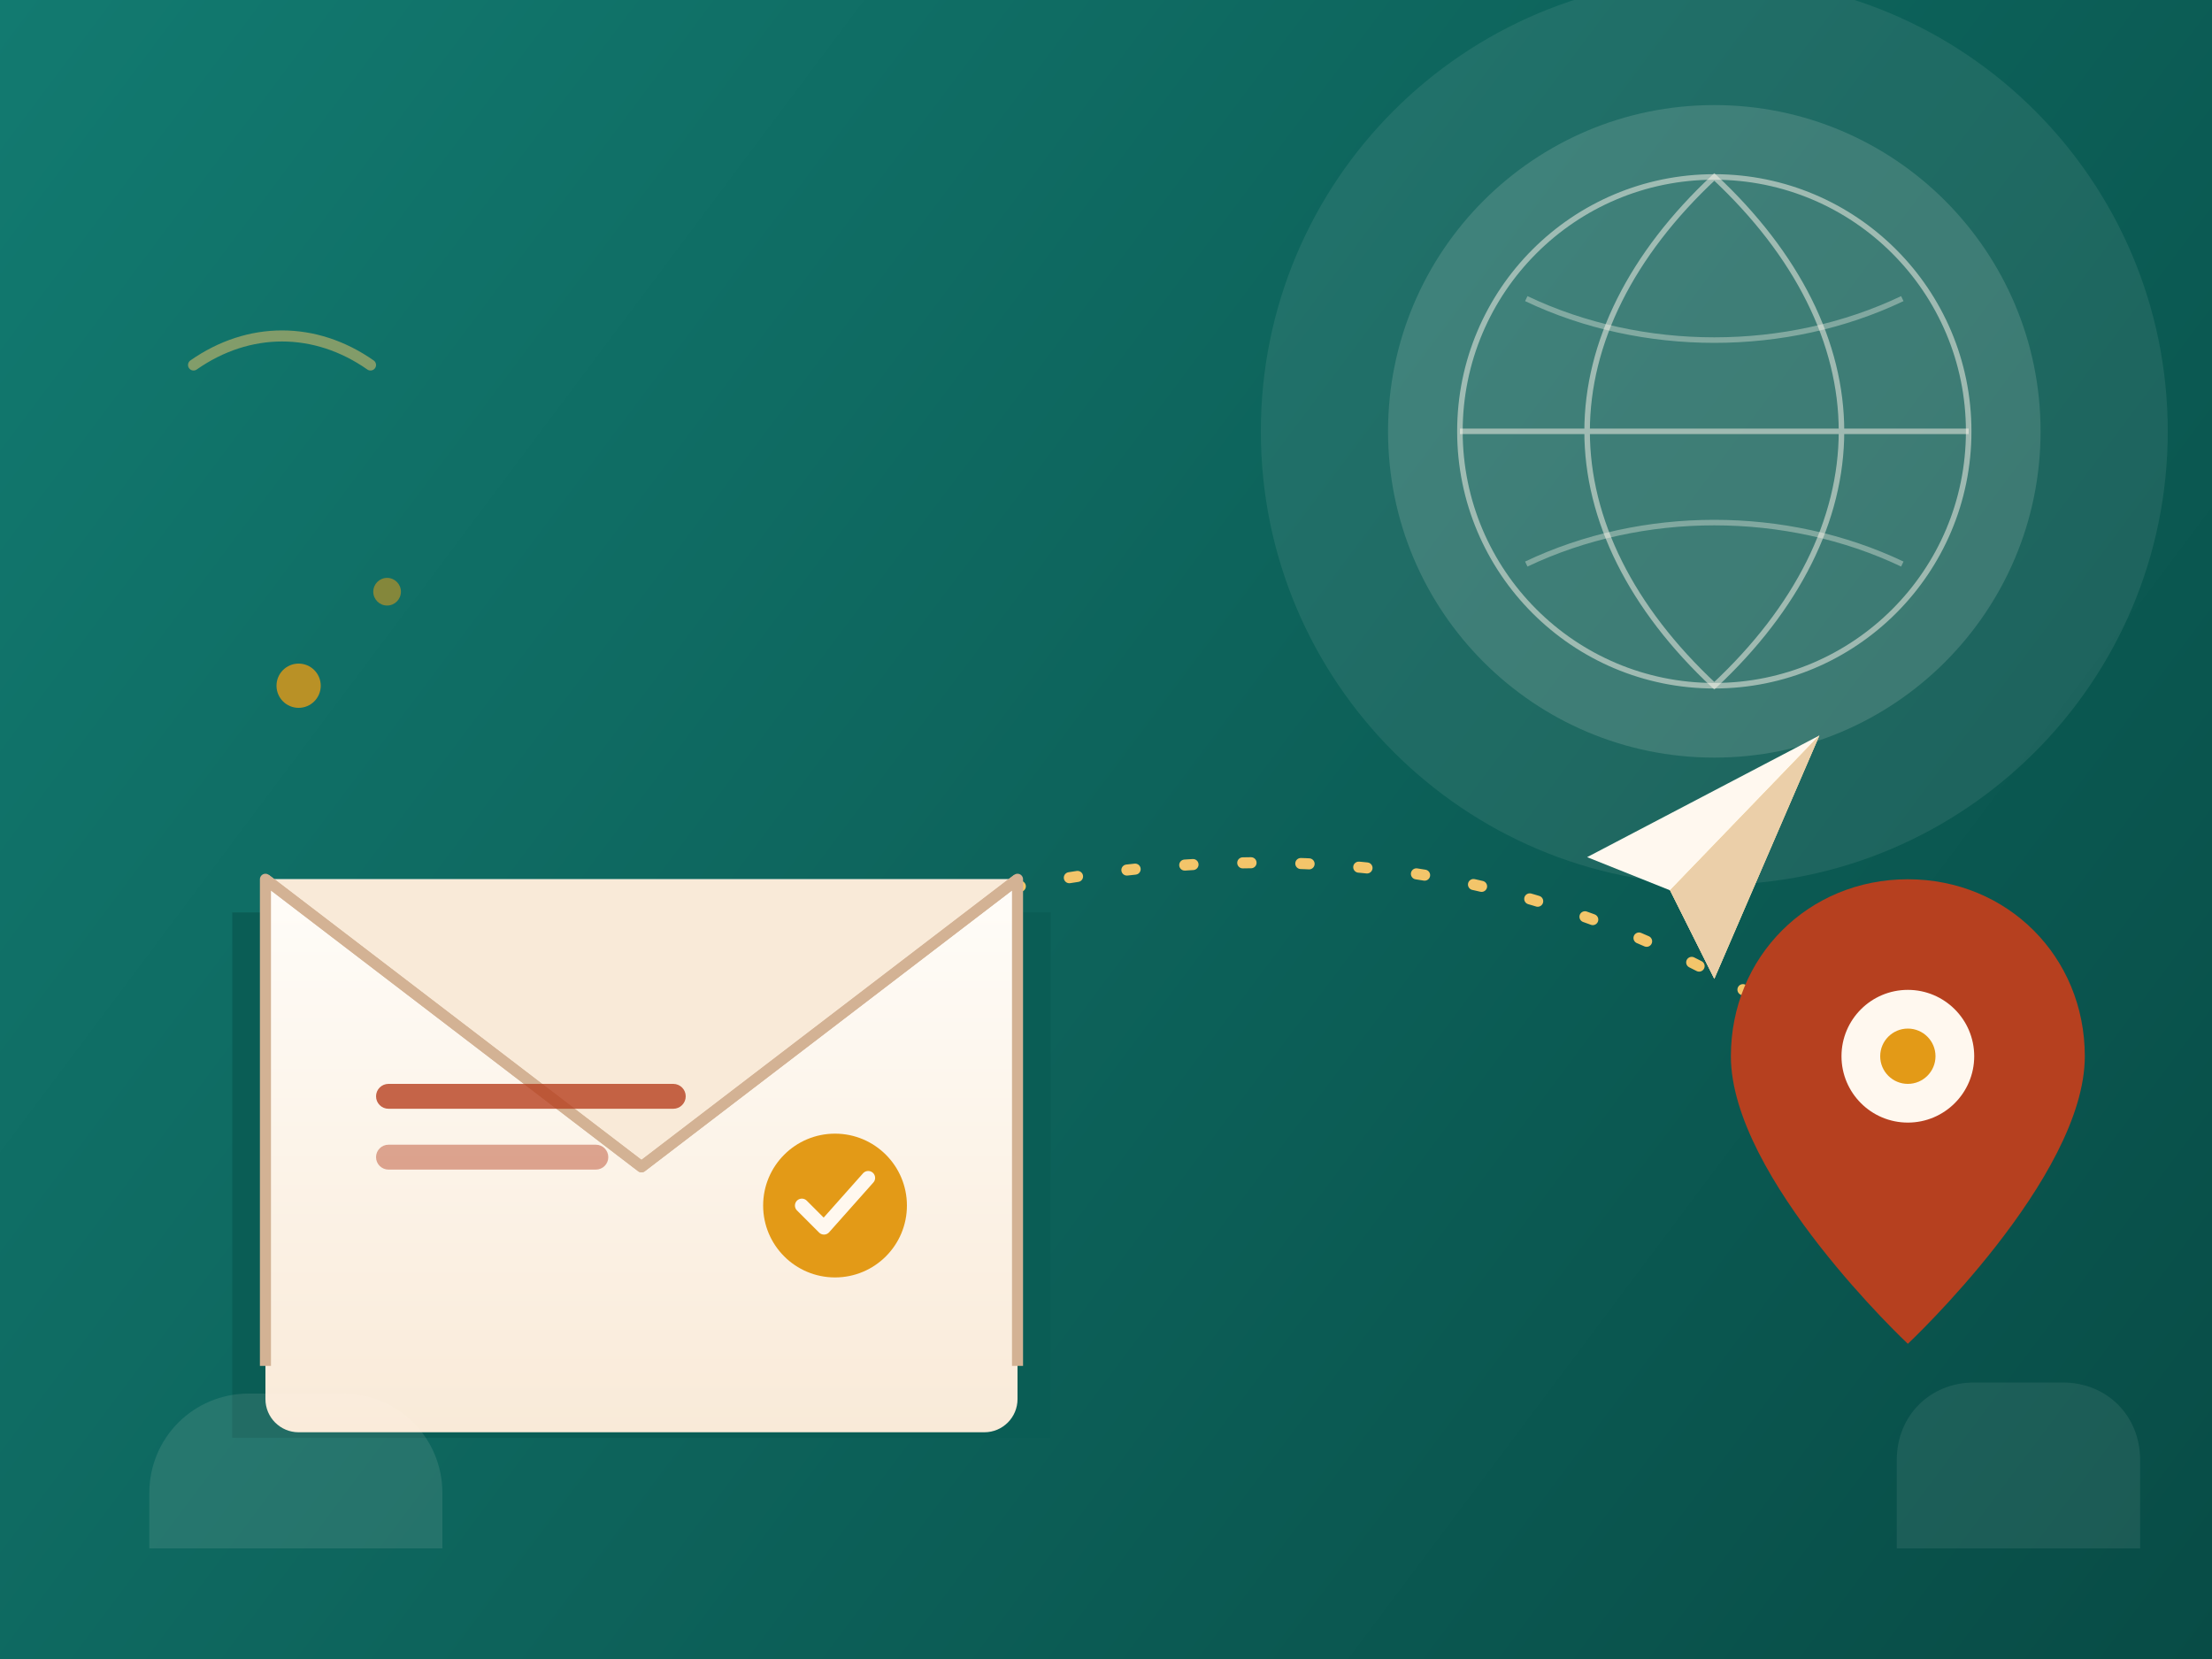
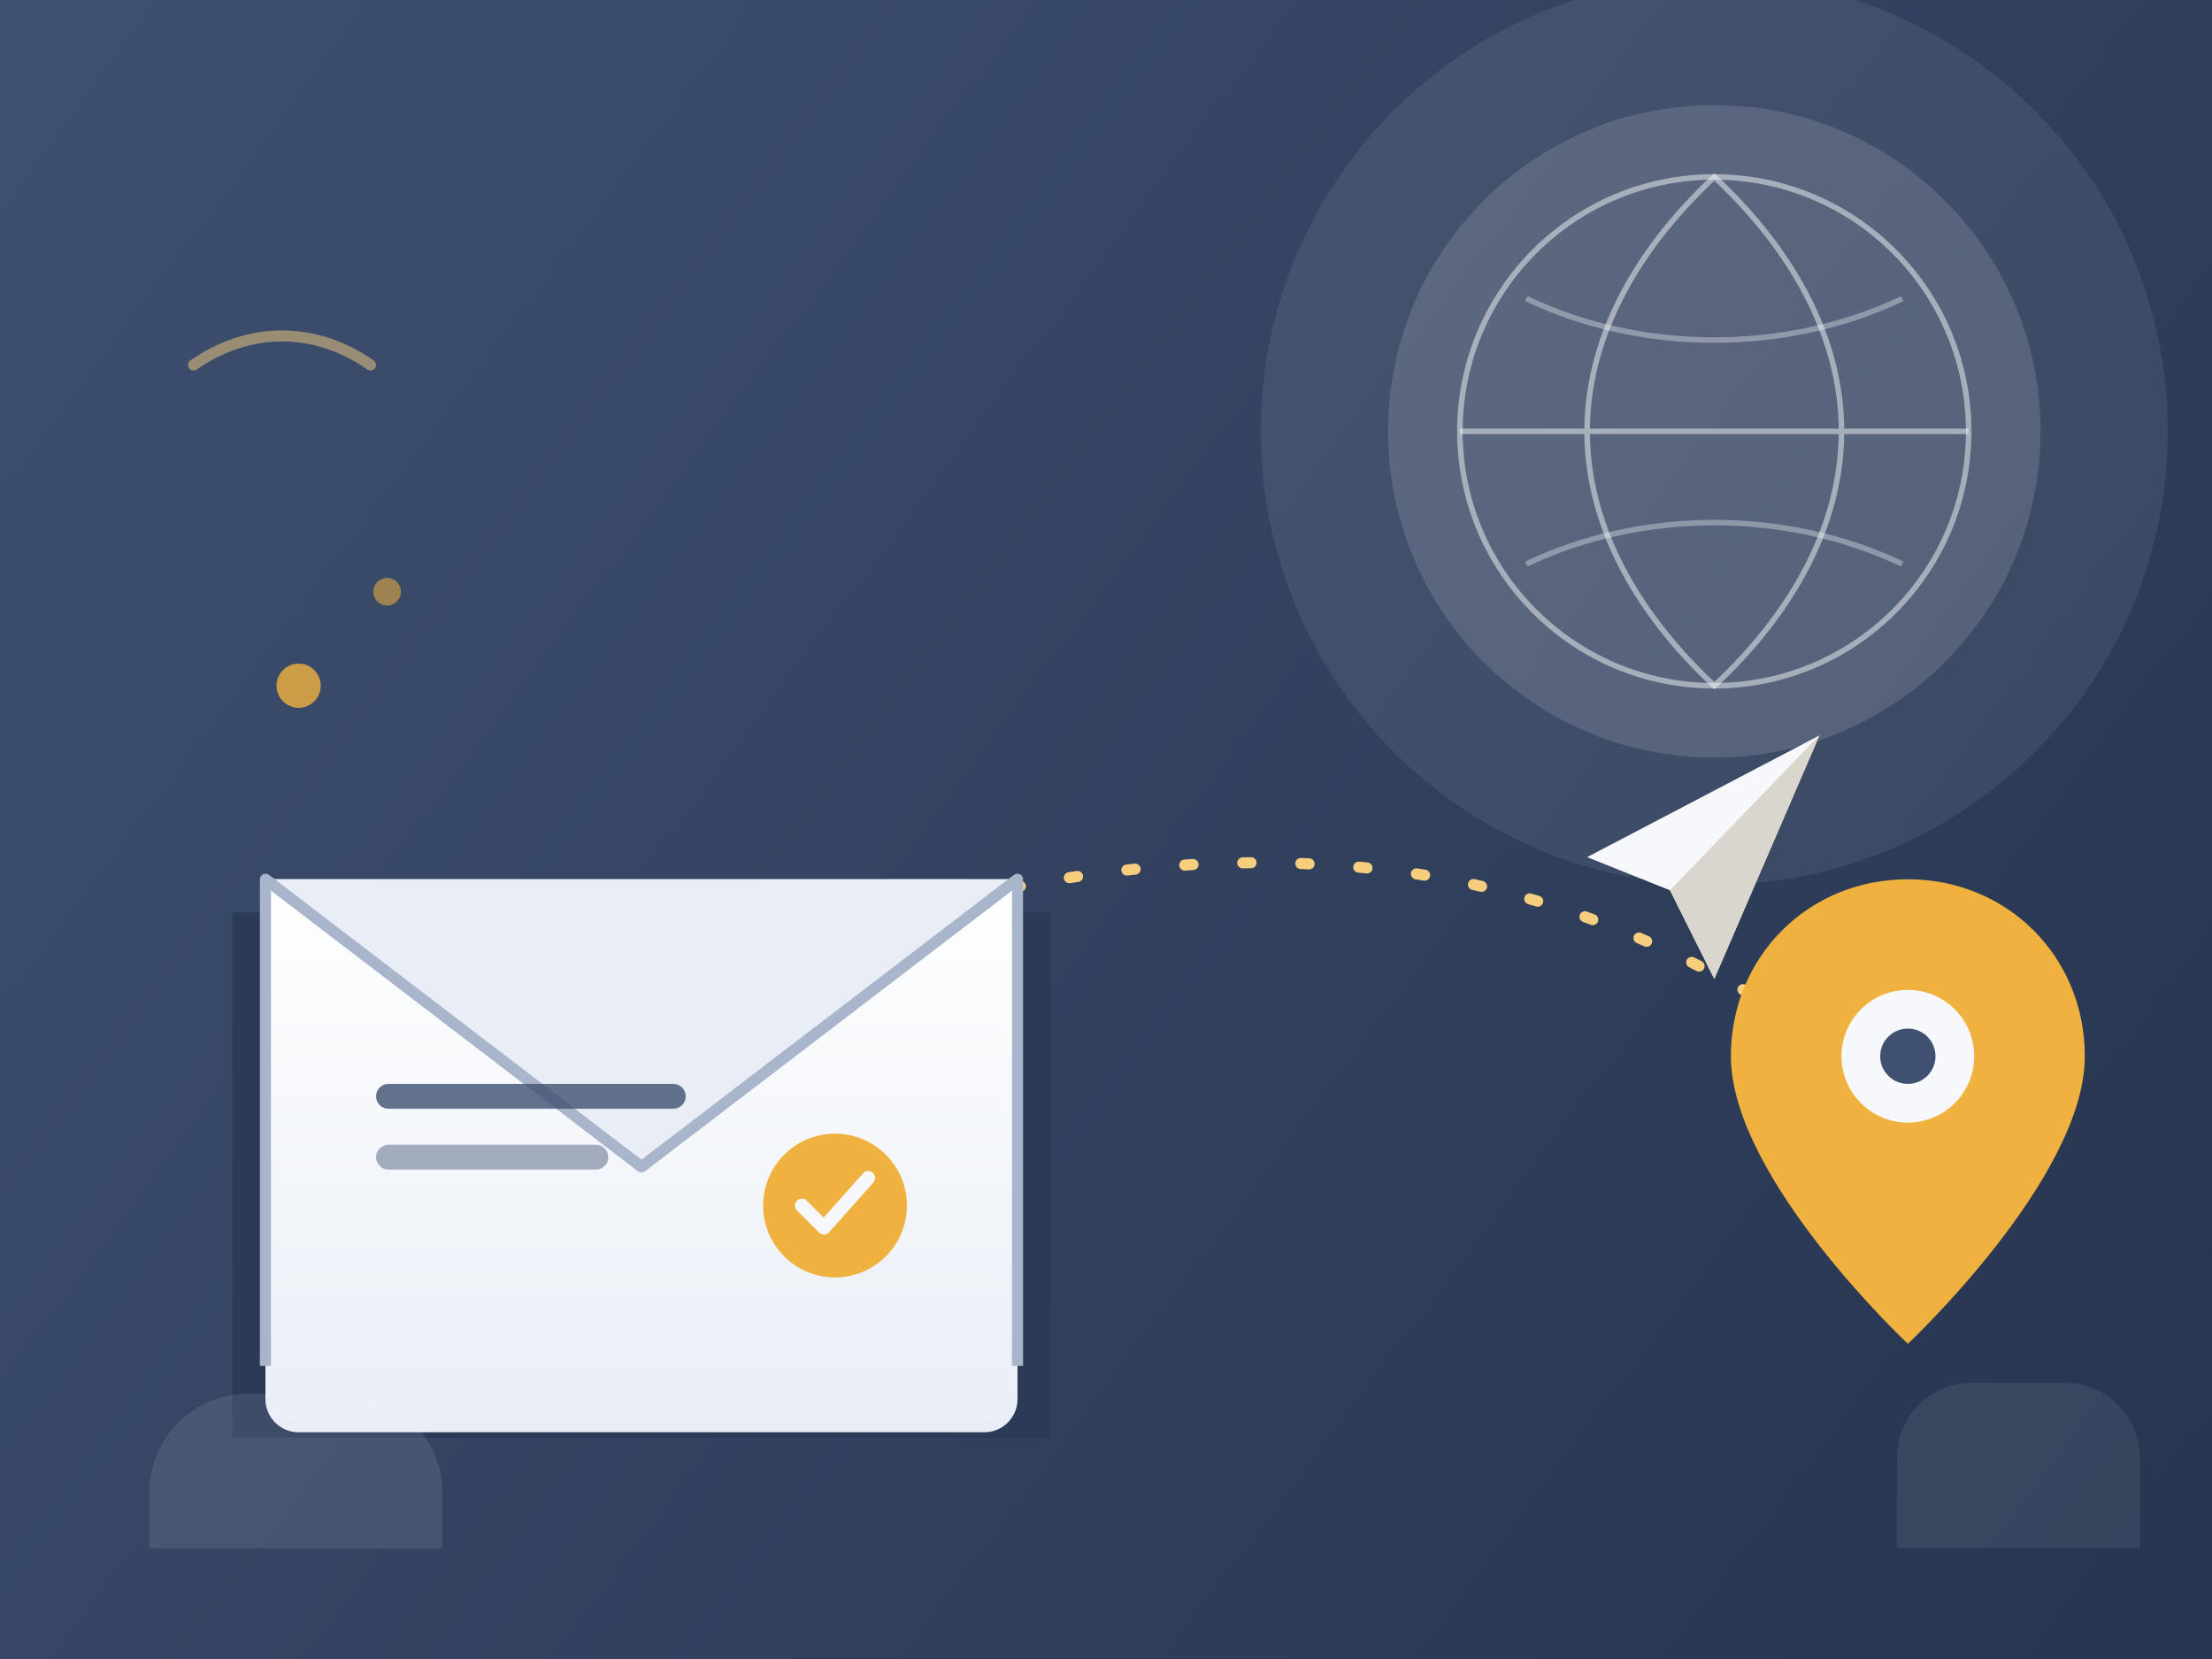
<svg xmlns="http://www.w3.org/2000/svg" width="800" height="600" viewBox="0 0 800 600" fill="none">
  <defs>
    <linearGradient id="money-bg" x1="0" y1="0" x2="800" y2="600" gradientUnits="userSpaceOnUse">
-       <stop stop-color="#127A70" />
-       <stop offset="1" stop-color="#084C46" />
+       <stop stop-color="#3F5070" />
+       <stop offset="1" stop-color="#26344F" />
    </linearGradient>
    <linearGradient id="money-paper" x1="0" y1="0" x2="0" y2="1">
-       <stop stop-color="#FFFDF9" />
-       <stop offset="1" stop-color="#F9EAD8" />
+       <stop stop-color="#FFFFFF" />
+       <stop offset="1" stop-color="#E9EEF6" />
    </linearGradient>
  </defs>
  <rect width="800" height="600" fill="url(#money-bg)" />
-   <circle cx="620" cy="156" r="164" fill="#FFF8EF" opacity=".08" />
-   <circle cx="620" cy="156" r="118" fill="#FFF8EF" opacity=".14" />
-   <circle cx="620" cy="156" r="92" stroke="#FFF8EF" stroke-opacity=".5" stroke-width="2" />
-   <path d="M528 156h184M620 64c30 28 46 60 46 92s-16 64-46 92c-30-28-46-60-46-92s16-64 46-92Z" stroke="#FFF8EF" stroke-opacity=".5" stroke-width="2" />
-   <path d="M552 108c42 20 94 20 136 0M552 204c42-20 94-20 136 0" stroke="#FFF8EF" stroke-opacity=".35" stroke-width="2" />
-   <path d="M92 468c122-116 280-172 420-152 46 7 90 24 132 50" stroke="#F3C56A" stroke-width="4" stroke-linecap="round" stroke-dasharray="3 18" />
-   <path d="m574 310 84-44-38 88-16-32-30-12Z" fill="#FFF8EF" />
-   <path d="m658 266-38 88-16-32 54-56Z" fill="#F3C56A" />
-   <path d="m604 322 16 32 38-88-54 56Z" fill="#E8D3BD" opacity=".75" />
-   <path d="M84 330h296v190H84z" fill="#0A5D55" />
+   <circle cx="620" cy="156" r="164" fill="#F7F8FB" opacity=".08" />
+   <circle cx="620" cy="156" r="118" fill="#F7F8FB" opacity=".14" />
+   <circle cx="620" cy="156" r="92" stroke="#F7F8FB" stroke-opacity=".5" stroke-width="2" />
+   <path d="M528 156h184M620 64c30 28 46 60 46 92s-16 64-46 92c-30-28-46-60-46-92s16-64 46-92Z" stroke="#F7F8FB" stroke-opacity=".5" stroke-width="2" />
+   <path d="M552 108c42 20 94 20 136 0M552 204c42-20 94-20 136 0" stroke="#F7F8FB" stroke-opacity=".35" stroke-width="2" />
+   <path d="M92 468c122-116 280-172 420-152 46 7 90 24 132 50" stroke="#F7CE7E" stroke-width="4" stroke-linecap="round" stroke-dasharray="3 18" />
+   <path d="m574 310 84-44-38 88-16-32-30-12Z" fill="#F7F8FB" />
+   <path d="m658 266-38 88-16-32 54-56Z" fill="#F7CE7E" />
+   <path d="m604 322 16 32 38-88-54 56Z" fill="#CFD8E8" opacity=".75" />
+   <path d="M84 330h296v190H84z" fill="#2B3A56" />
  <path d="M96 318h272v188a12 12 0 0 1-12 12H108a12 12 0 0 1-12-12V318Z" fill="url(#money-paper)" />
-   <path d="m96 318 136 104 136-104" fill="#F9EAD8" />
-   <path d="m96 318 136 104 136-104" stroke="#D3B294" stroke-width="4" stroke-linejoin="round" />
-   <path d="M96 494V318l136 104 136-104v176" stroke="#D3B294" stroke-width="4" stroke-linejoin="round" />
-   <rect x="136" y="392" width="112" height="9" rx="4.5" fill="#B6401F" opacity=".8" />
-   <rect x="136" y="414" width="84" height="9" rx="4.5" fill="#B6401F" opacity=".45" />
-   <circle cx="302" cy="436" r="26" fill="#E39A17" />
-   <path d="m290 436 8 8 16-18" stroke="#FFF8EF" stroke-width="5" stroke-linecap="round" stroke-linejoin="round" />
-   <path d="M626 382c0-36 28-64 64-64s64 28 64 64c0 44-64 104-64 104s-64-60-64-104Z" fill="#B6401F" />
-   <circle cx="690" cy="382" r="24" fill="#FFF8EF" />
-   <circle cx="690" cy="382" r="10" fill="#E39A17" />
-   <path d="M54 540c0-20 16-36 36-36h34c20 0 36 16 36 36v20H54v-20Z" fill="#FFF8EF" opacity=".1" />
-   <path d="M686 528c0-16 12-28 28-28h32c16 0 28 12 28 28v32H686v-32Z" fill="#FFF8EF" opacity=".08" />
-   <circle cx="108" cy="248" r="8" fill="#E39A17" opacity=".8" />
-   <circle cx="140" cy="214" r="5" fill="#E39A17" opacity=".55" />
-   <path d="M70 132c20-14 44-14 64 0" stroke="#F3C56A" stroke-width="4" stroke-linecap="round" opacity=".5" />
+   <path d="m96 318 136 104 136-104" fill="#E9EEF6" />
+   <path d="m96 318 136 104 136-104" stroke="#A9B5CA" stroke-width="4" stroke-linejoin="round" />
+   <path d="M96 494V318l136 104 136-104v176" stroke="#A9B5CA" stroke-width="4" stroke-linejoin="round" />
+   <rect x="136" y="392" width="112" height="9" rx="4.5" fill="#3F5070" opacity=".8" />
+   <rect x="136" y="414" width="84" height="9" rx="4.5" fill="#3F5070" opacity=".45" />
+   <circle cx="302" cy="436" r="26" fill="#F0B23F" />
+   <path d="m290 436 8 8 16-18" stroke="#F7F8FB" stroke-width="5" stroke-linecap="round" stroke-linejoin="round" />
+   <path d="M626 382c0-36 28-64 64-64s64 28 64 64c0 44-64 104-64 104s-64-60-64-104Z" fill="#F0B23F" />
+   <circle cx="690" cy="382" r="24" fill="#F7F8FB" />
+   <circle cx="690" cy="382" r="10" fill="#3F5070" />
+   <path d="M54 540c0-20 16-36 36-36h34c20 0 36 16 36 36v20H54v-20Z" fill="#F7F8FB" opacity=".1" />
+   <path d="M686 528c0-16 12-28 28-28h32c16 0 28 12 28 28v32H686v-32Z" fill="#F7F8FB" opacity=".08" />
+   <circle cx="108" cy="248" r="8" fill="#F0B23F" opacity=".8" />
+   <circle cx="140" cy="214" r="5" fill="#F0B23F" opacity=".55" />
+   <path d="M70 132c20-14 44-14 64 0" stroke="#F7CE7E" stroke-width="4" stroke-linecap="round" opacity=".5" />
</svg>
